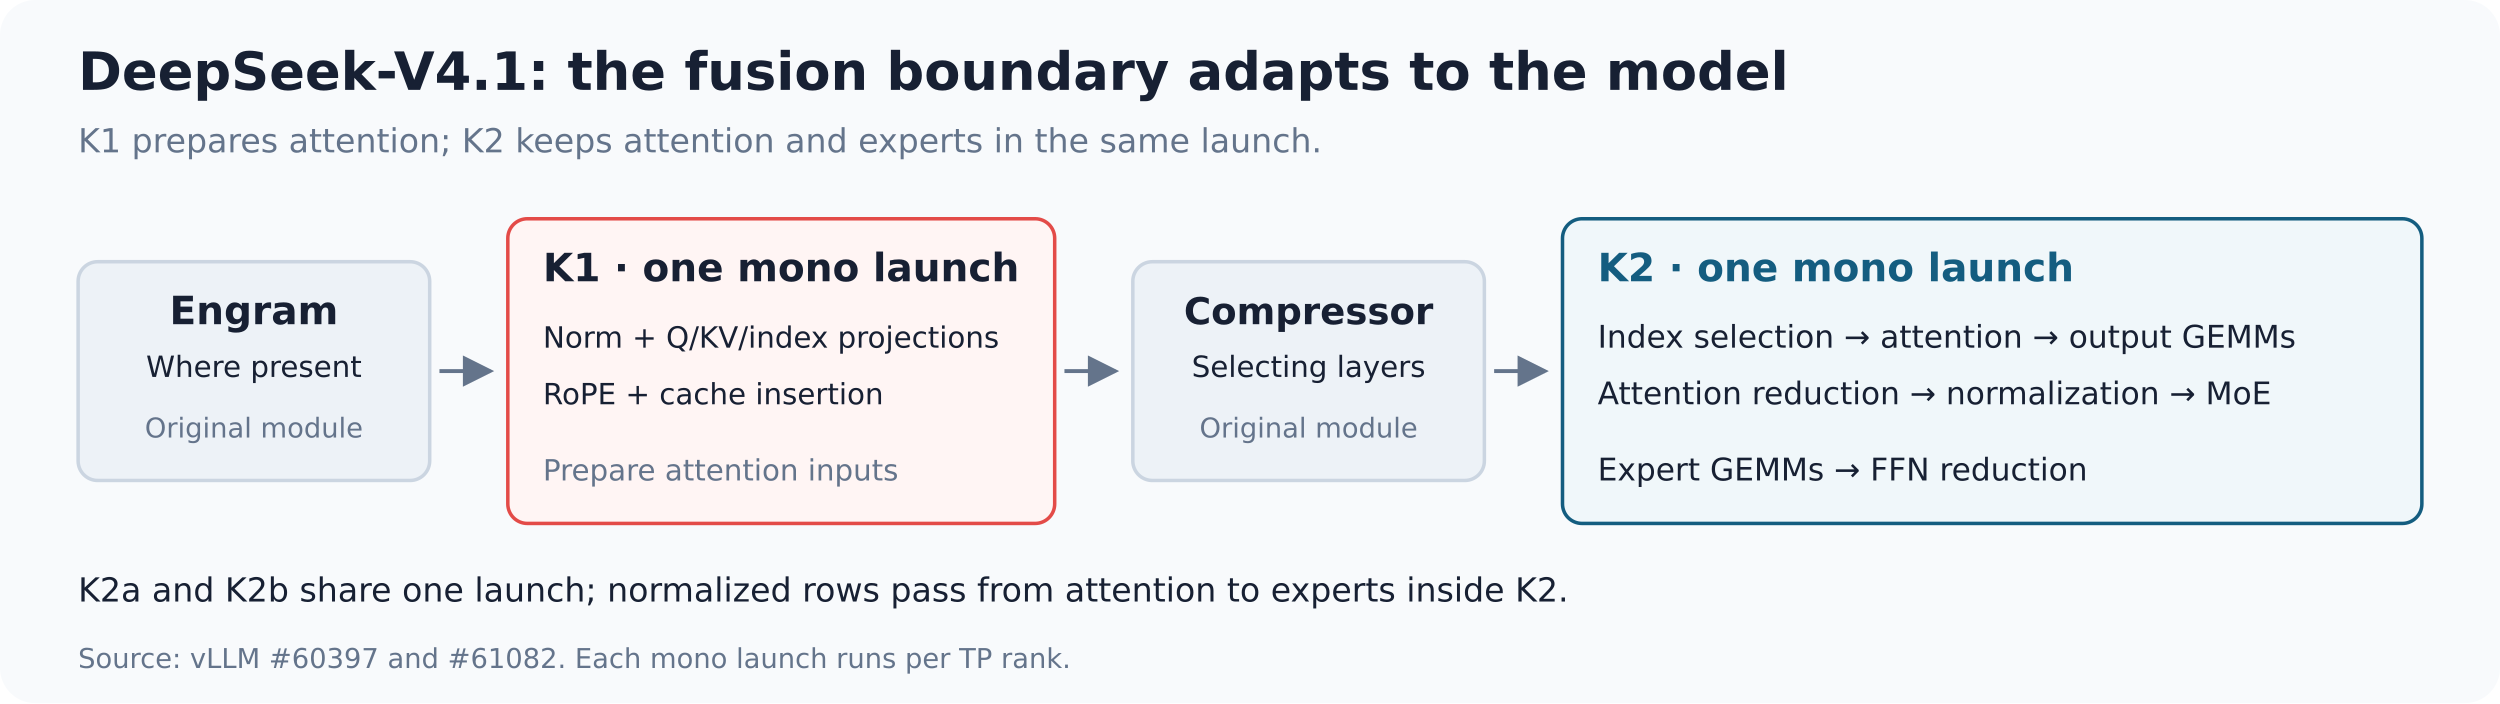
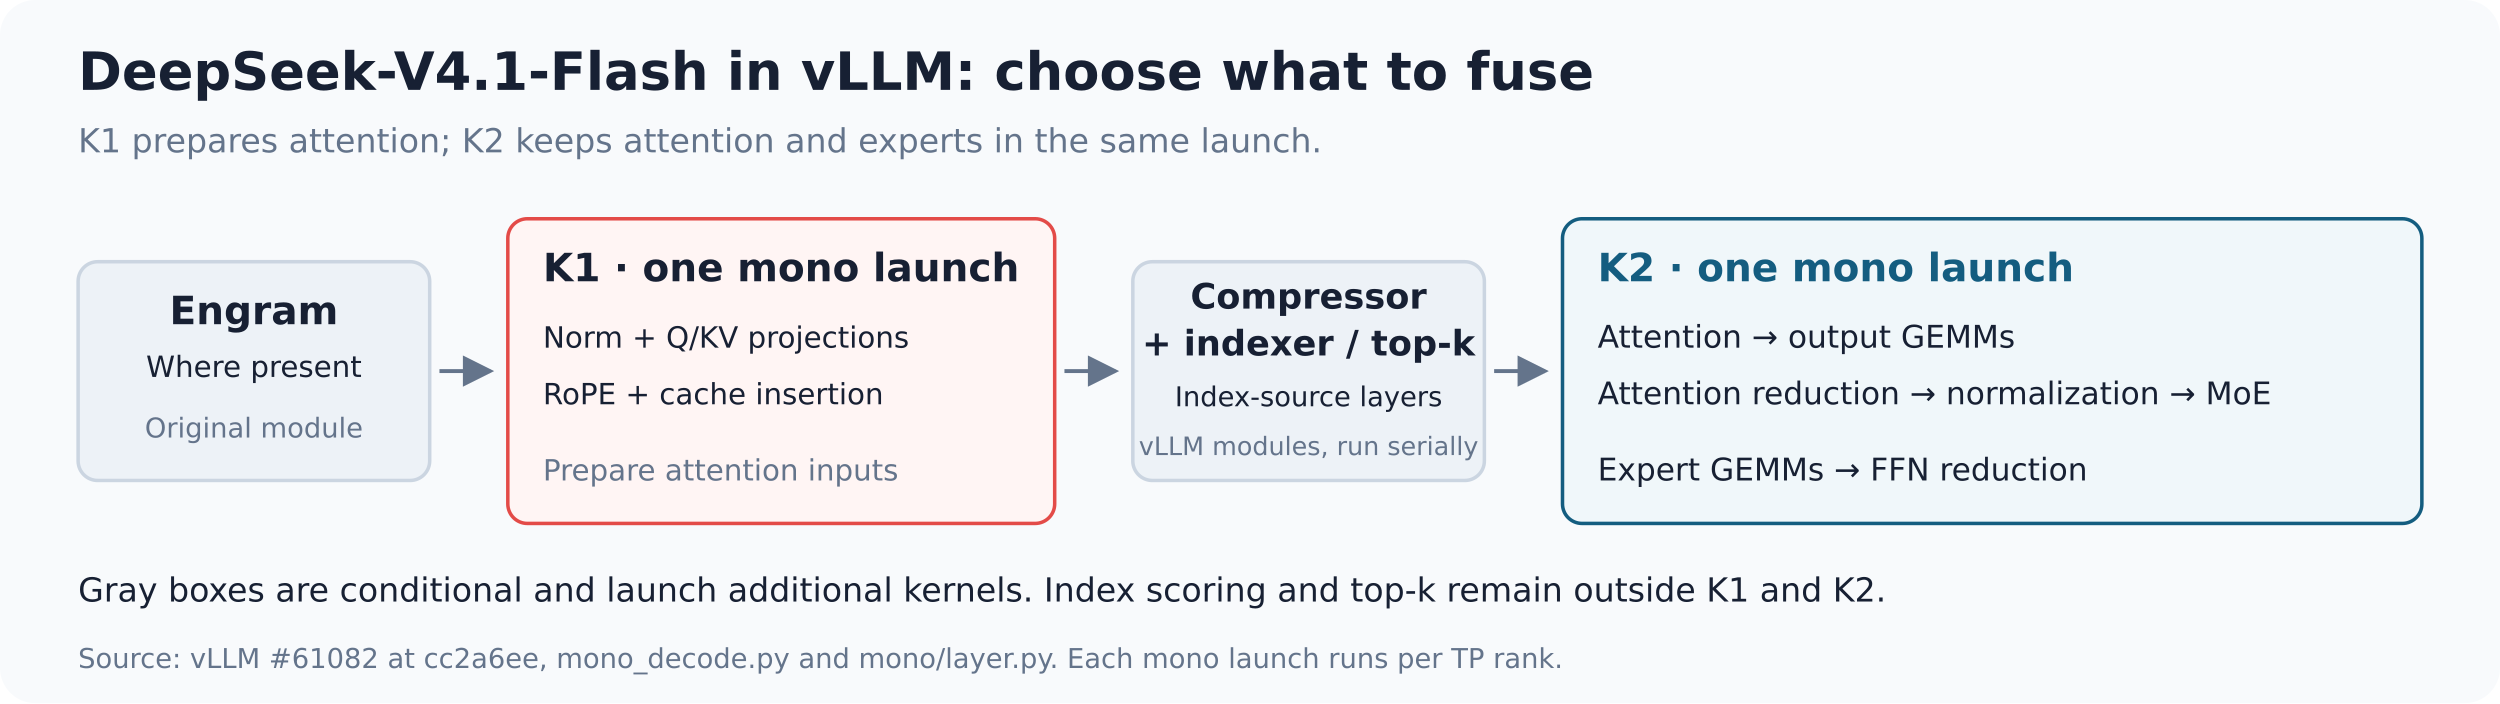
<svg xmlns="http://www.w3.org/2000/svg" width="1280" height="360" viewBox="0 0 1280 360" role="img" aria-labelledby="title desc">
  <defs>
    <marker id="arrow" markerWidth="8" markerHeight="8" refX="7" refY="4" orient="auto">
      <path d="M0 0 L8 4 L0 8" fill="#64748b" />
    </marker>
  </defs>
  <rect width="1280" height="360" rx="18" fill="#f8fafc" />
  <g font-family="DejaVu Sans,Arial,sans-serif" fill="#172033">
-     <text x="40" y="46" font-size="27" font-weight="700" fill="#172033" text-anchor="start">DeepSeek-V4.1: the fusion boundary adapts to the model</text>
+     <text x="40" y="46" font-size="27" font-weight="700" fill="#172033" text-anchor="start">DeepSeek-V4.1-Flash in vLLM: choose what to fuse</text>
    <text x="40" y="78" font-size="17" font-weight="400" fill="#64748b" text-anchor="start">K1 prepares attention; K2 keeps attention and experts in the same launch.</text>
    <rect x="40" y="134" width="180" height="112" rx="10" fill="#edf2f7" stroke="#cbd5e1" stroke-width="1.8" />
    <text x="130" y="166" font-size="20" font-weight="700" fill="#172033" text-anchor="middle">Engram</text>
    <text x="130" y="193" font-size="15" font-weight="400" fill="#172033" text-anchor="middle">Where present</text>
    <text x="130" y="224" font-size="14" font-weight="400" fill="#64748b" text-anchor="middle">Original module</text>
    <rect x="260" y="112" width="280" height="156" rx="10" fill="#fff5f4" stroke="#e34b48" stroke-width="1.8" />
    <text x="278" y="144" font-size="20" font-weight="700" fill="#172033" text-anchor="start">K1 · one mono launch</text>
-     <text x="278" y="178" font-size="15" font-weight="400" fill="#172033" text-anchor="start">Norm + Q/KV/index projections</text>
+     <text x="278" y="178" font-size="15" font-weight="400" fill="#172033" text-anchor="start">Norm + Q/KV projections</text>
    <text x="278" y="207" font-size="15" font-weight="400" fill="#172033" text-anchor="start">RoPE + cache insertion</text>
    <text x="278" y="246" font-size="15" font-weight="400" fill="#64748b" text-anchor="start">Prepare attention inputs</text>
    <rect x="580" y="134" width="180" height="112" rx="10" fill="#edf2f7" stroke="#cbd5e1" stroke-width="1.8" />
-     <text x="670" y="166" font-size="19" font-weight="700" fill="#172033" text-anchor="middle">Compressor</text>
-     <text x="670" y="193" font-size="15" font-weight="400" fill="#172033" text-anchor="middle">Selecting layers</text>
-     <text x="670" y="224" font-size="14" font-weight="400" fill="#64748b" text-anchor="middle">Original module</text>
+     <text x="670" y="158" font-size="18" font-weight="700" fill="#172033" text-anchor="middle">Compressor</text>
+     <text x="670" y="182" font-size="18" font-weight="700" fill="#172033" text-anchor="middle">+ indexer / top-k</text>
+     <text x="670" y="208" font-size="14" font-weight="400" fill="#172033" text-anchor="middle">Index-source layers</text>
+     <text x="670" y="233" font-size="13" font-weight="400" fill="#64748b" text-anchor="middle">vLLM modules, run serially</text>
    <rect x="800" y="112" width="440" height="156" rx="10" fill="#f0f7fa" stroke="#145d80" stroke-width="1.8" />
    <text x="818" y="144" font-size="20" font-weight="700" fill="#145d80" text-anchor="start">K2 · one mono launch</text>
-     <text x="818" y="178" font-size="16" font-weight="400" fill="#172033" text-anchor="start">Index selection → attention → output GEMMs</text>
+     <text x="818" y="178" font-size="16" font-weight="400" fill="#172033" text-anchor="start">Attention → output GEMMs</text>
    <text x="818" y="207" font-size="16" font-weight="400" fill="#172033" text-anchor="start">Attention reduction → normalization → MoE</text>
    <text x="818" y="246" font-size="16" font-weight="400" fill="#172033" text-anchor="start">Expert GEMMs → FFN reduction</text>
    <path d="M225 190 L251 190" fill="none" stroke="#64748b" stroke-width="2" marker-end="url(#arrow)" />
    <path d="M545 190 L571 190" fill="none" stroke="#64748b" stroke-width="2" marker-end="url(#arrow)" />
    <path d="M765 190 L791 190" fill="none" stroke="#64748b" stroke-width="2" marker-end="url(#arrow)" />
-     <text x="40" y="308" font-size="17" font-weight="400" fill="#172033" text-anchor="start">K2a and K2b share one launch; normalized rows pass from attention to experts inside K2.</text>
-     <text x="40" y="342" font-size="14" font-weight="400" fill="#64748b" text-anchor="start">Source: vLLM #60397 and #61082. Each mono launch runs per TP rank.</text>
+     <text x="40" y="308" font-size="17" font-weight="400" fill="#172033" text-anchor="start">Gray boxes are conditional and launch additional kernels. Index scoring and top-k remain outside K1 and K2.</text>
+     <text x="40" y="342" font-size="14" font-weight="400" fill="#64748b" text-anchor="start">Source: vLLM #61082 at cc2a6ee, mono_decode.py and mono/layer.py. Each mono launch runs per TP rank.</text>
  </g>
</svg>
